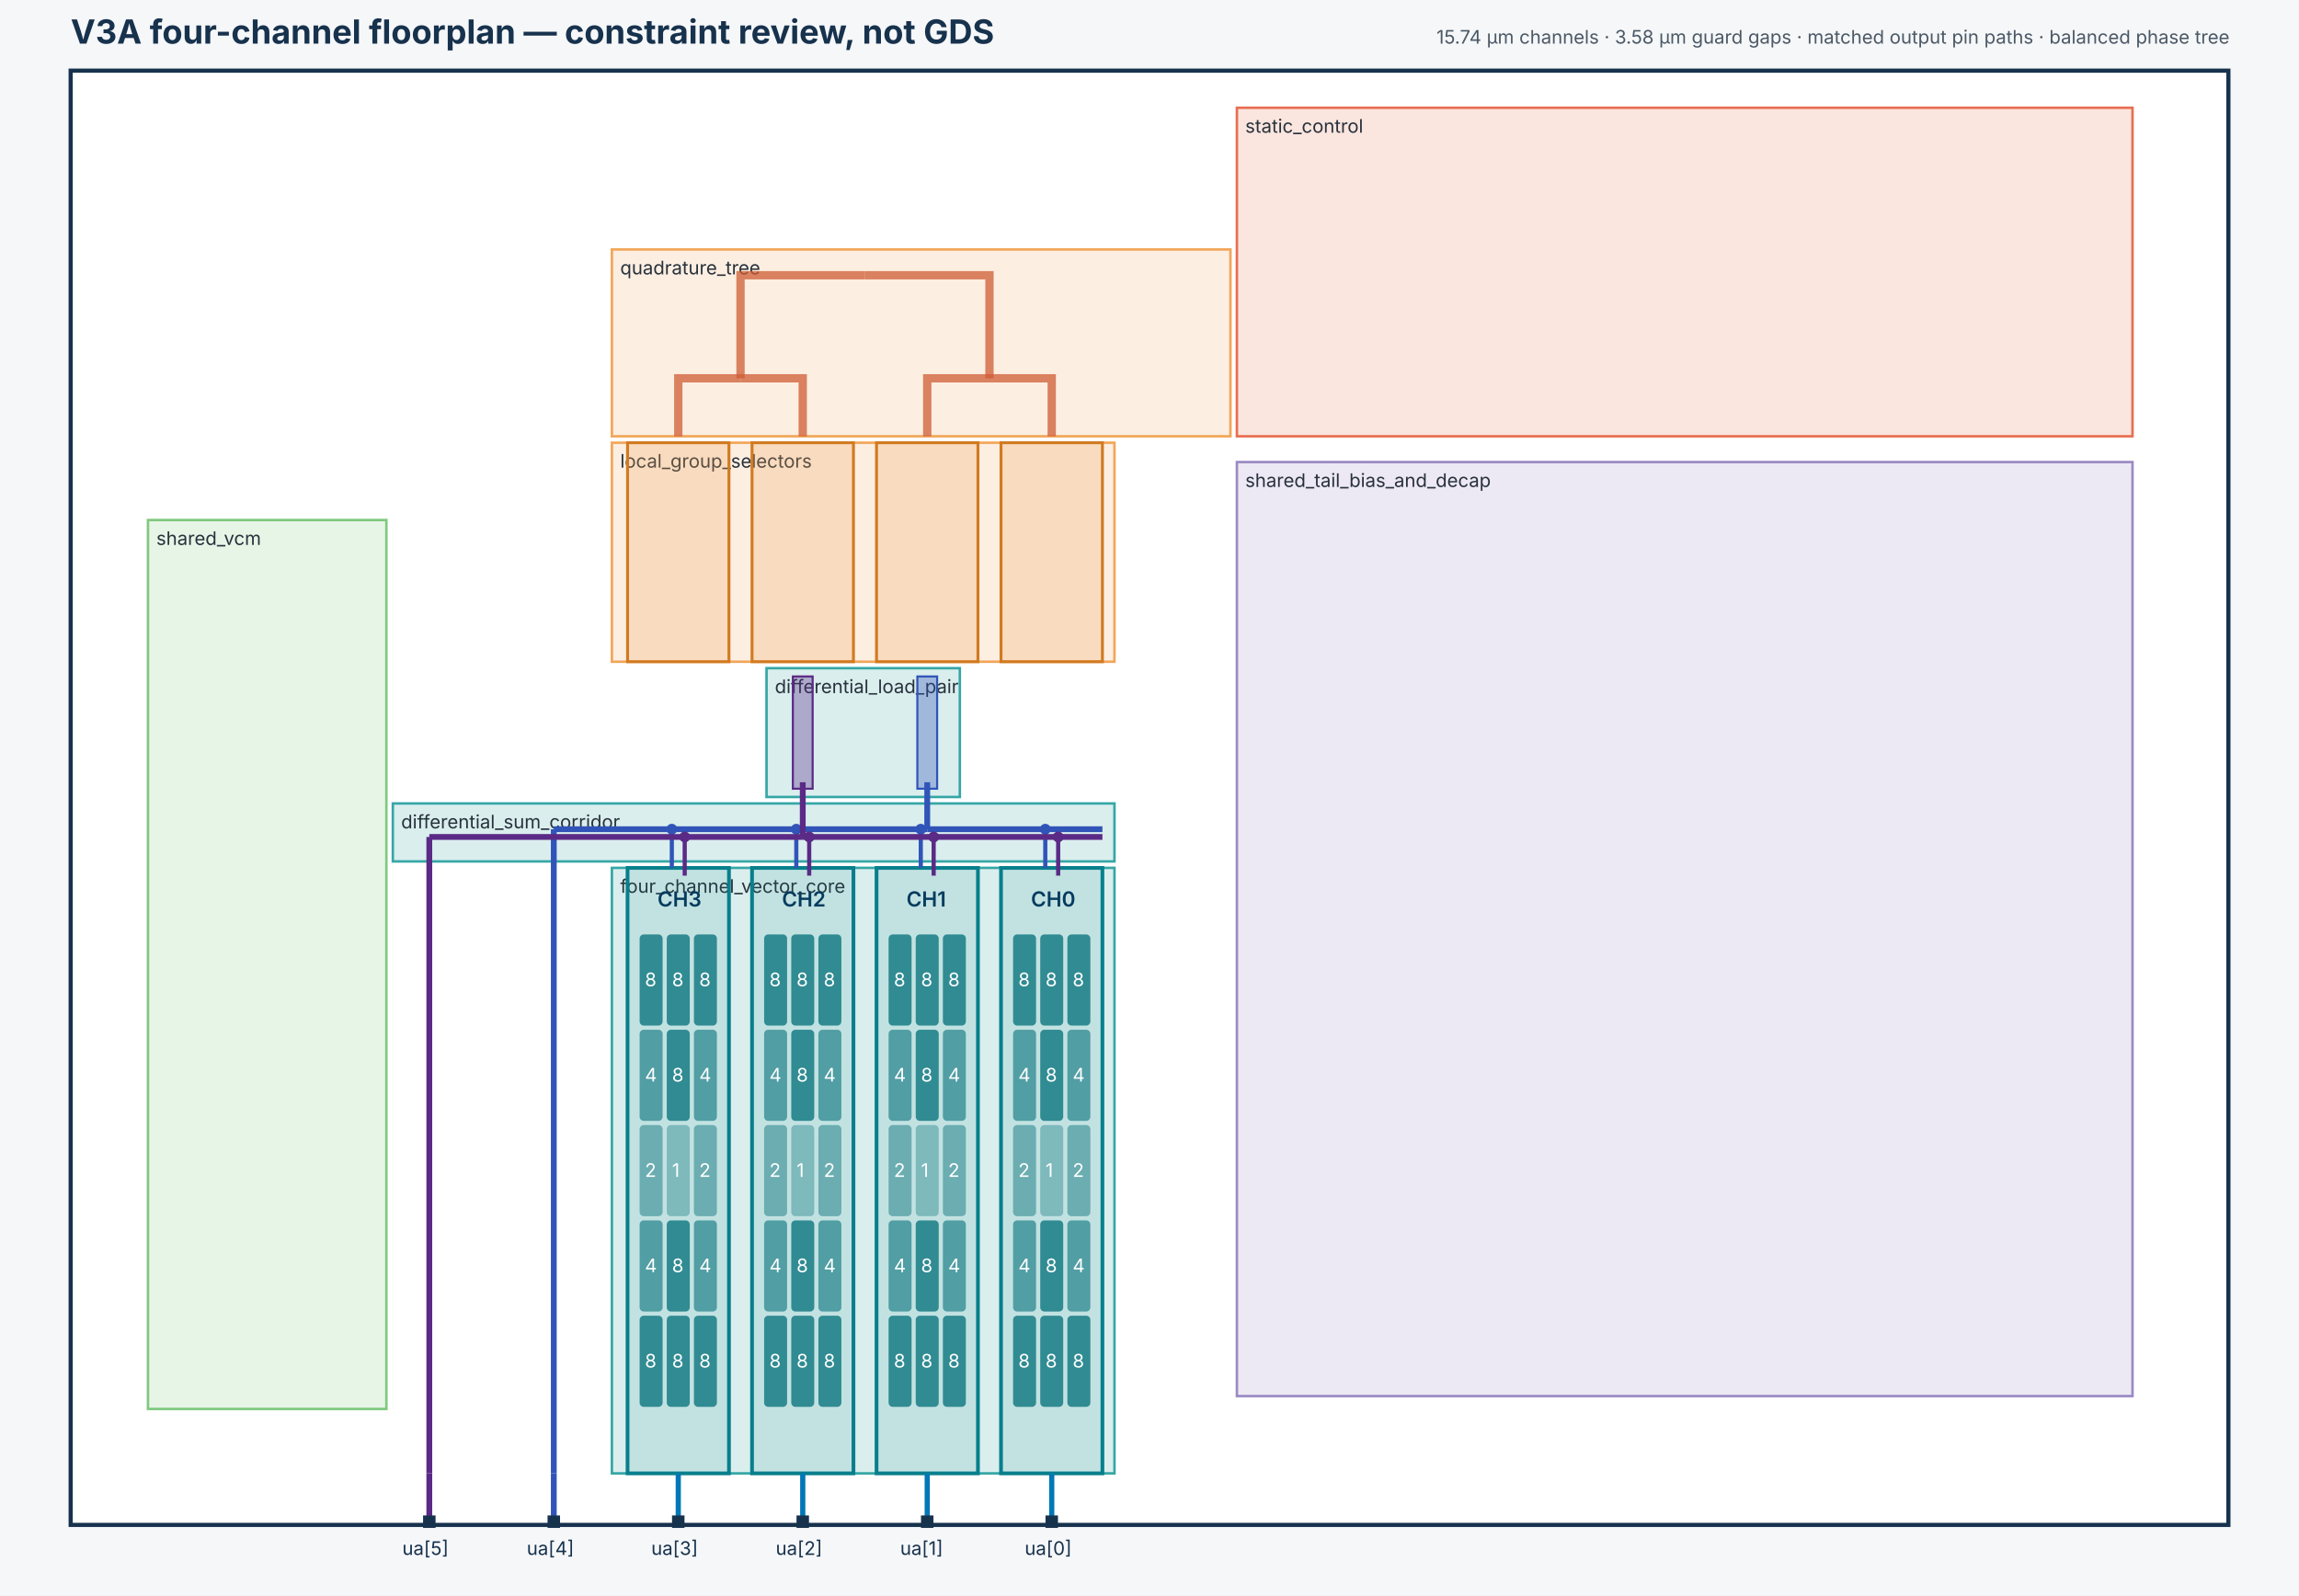
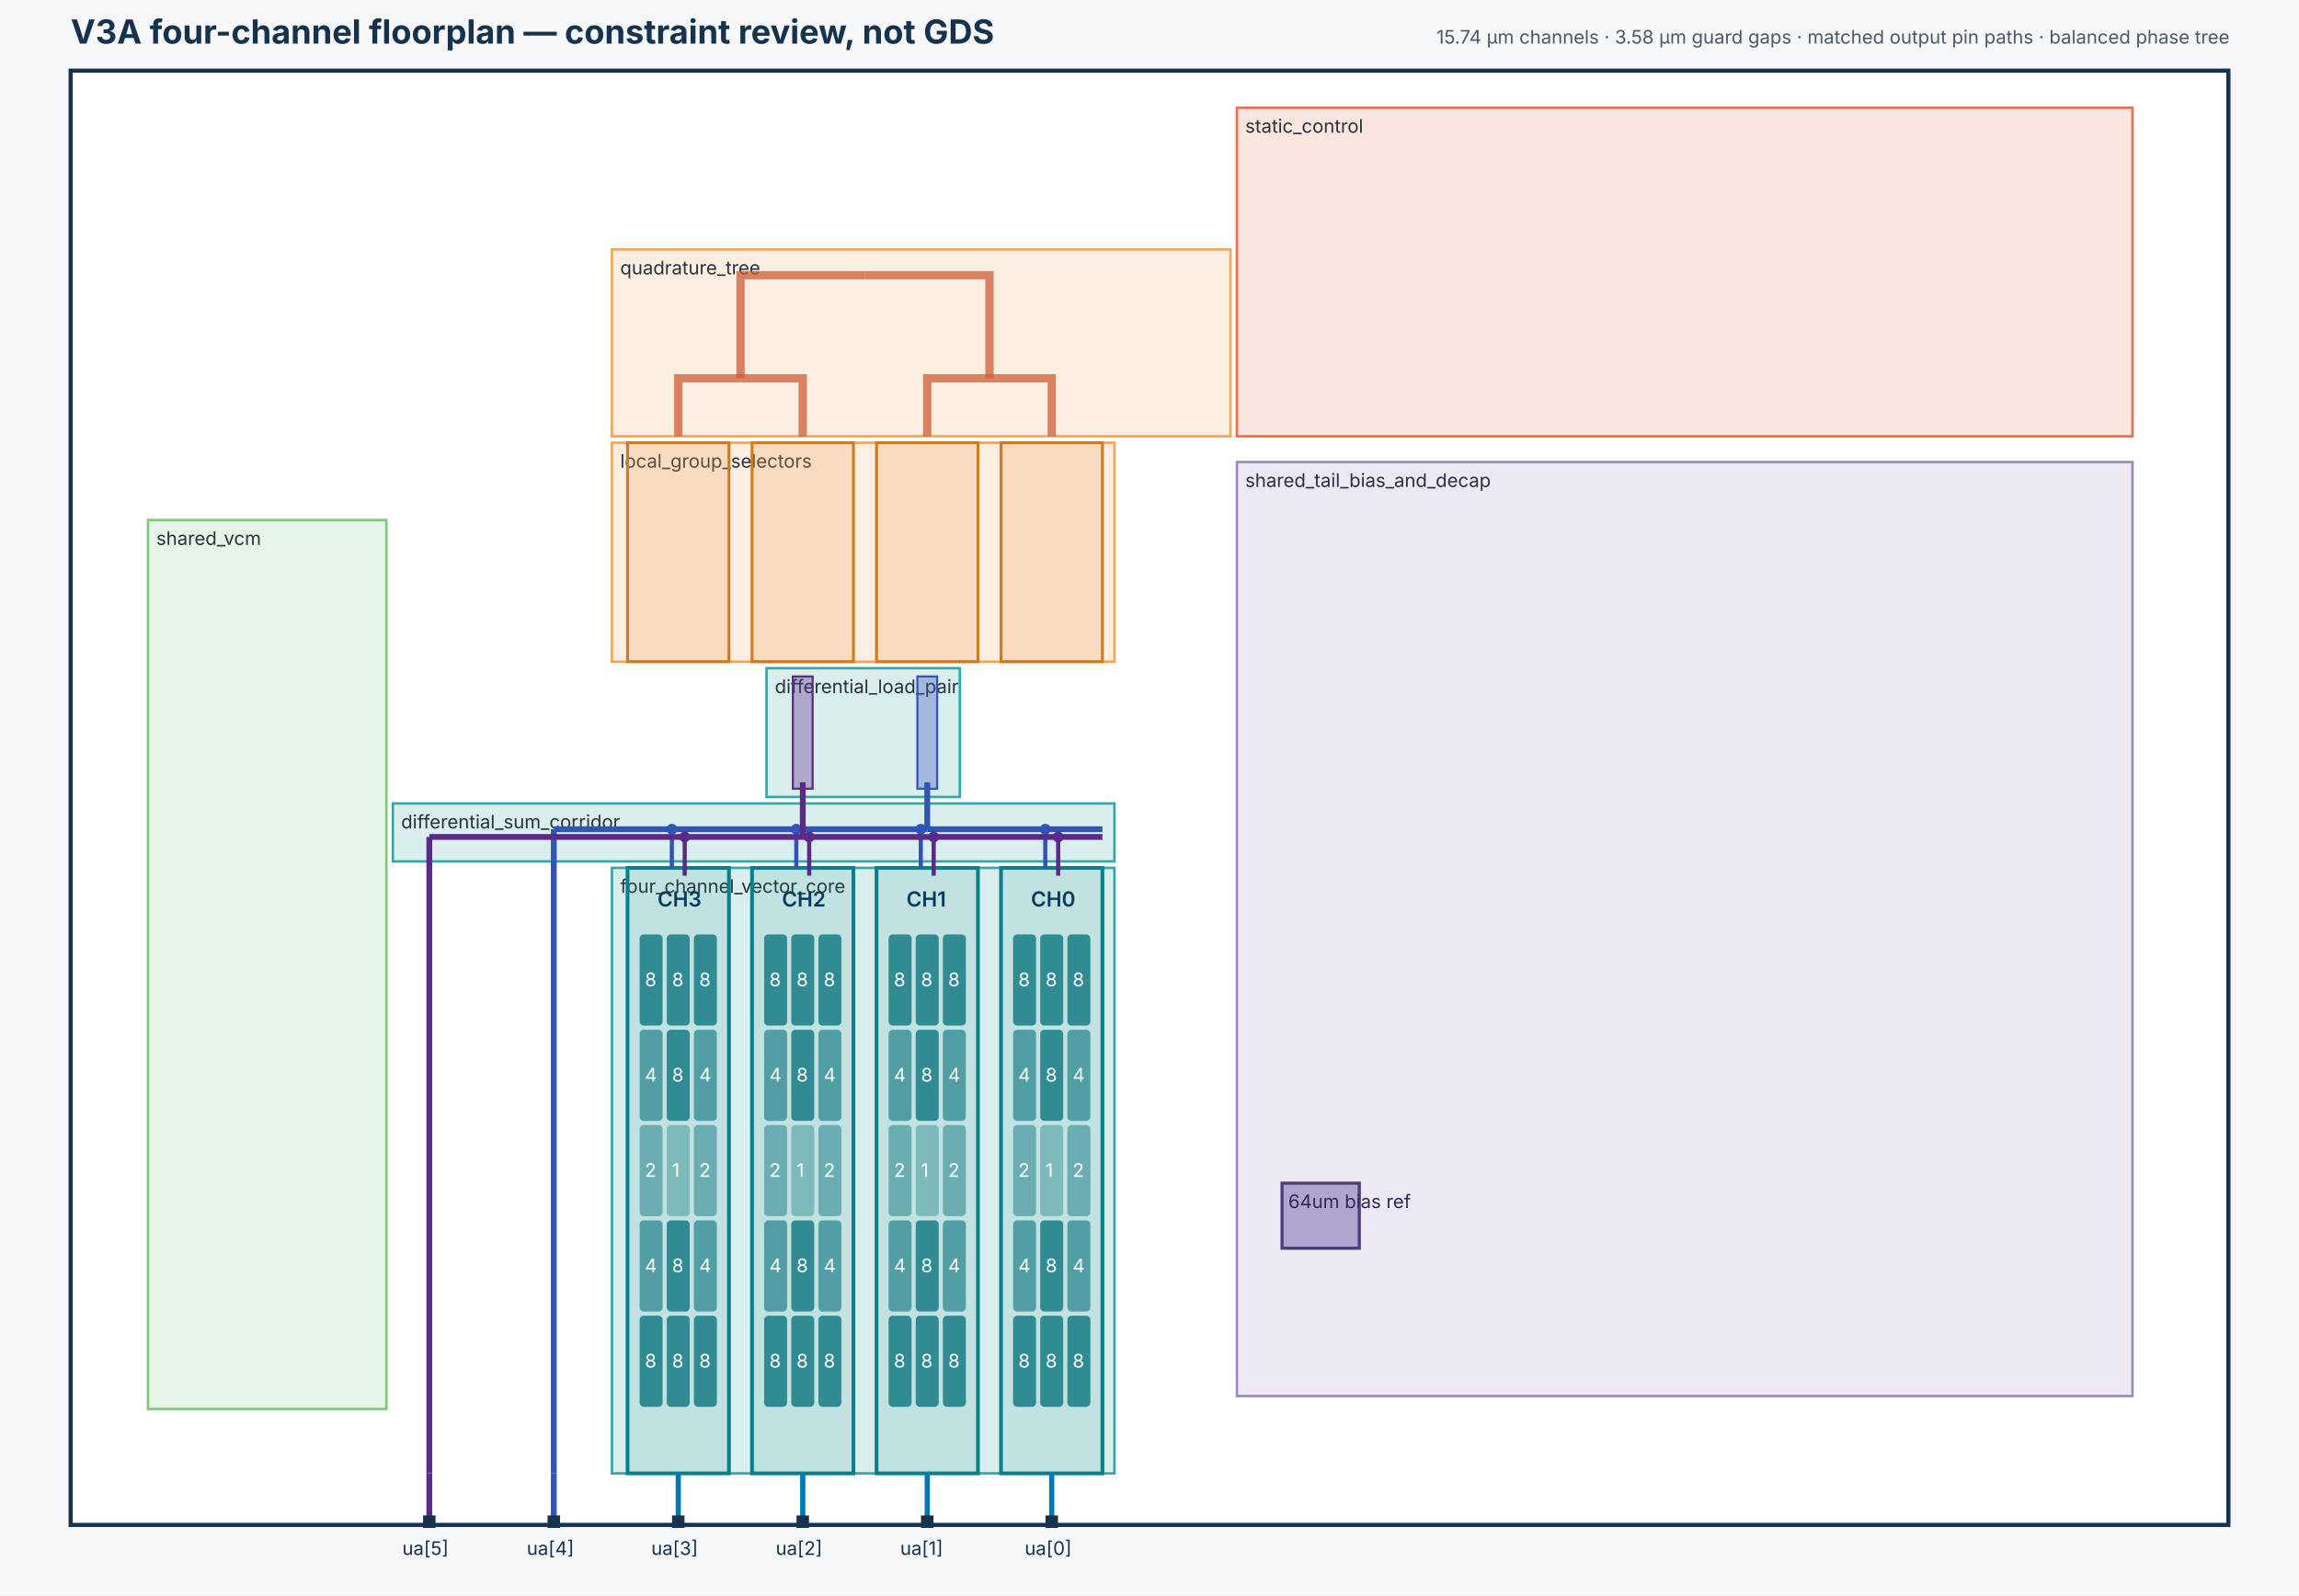
<svg xmlns="http://www.w3.org/2000/svg" width="1106.1" height="767.9" viewBox="0 0 1106.1 767.9">
  <rect width="100%" height="100%" fill="#f6f7f9" />
  <style>text{font-family:Inter,Arial,sans-serif}.small{font-size:9px}.label{font-size:10px;font-weight:600}.title{font-size:16px;font-weight:700}</style>
  <rect x="34.00" y="34.00" width="1038.13" height="699.86" fill="#fff" stroke="#17324d" stroke-width="2" />
  <rect x="71.20" y="250.26" width="114.70" height="427.80" fill="#7fc97f" fill-opacity="0.18" stroke="#7fc97f" stroke-width="1.2" />
  <text class="small" x="75.20" y="262.26" fill="#28323c">shared_vcm</text>
  <rect x="294.40" y="417.66" width="241.80" height="291.40" fill="#36a6a6" fill-opacity="0.18" stroke="#36a6a6" stroke-width="1.2" />
  <text class="small" x="298.40" y="429.66" fill="#28323c">four_channel_vector_core</text>
  <rect x="189.00" y="386.66" width="347.20" height="27.90" fill="#36a6a6" fill-opacity="0.18" stroke="#36a6a6" stroke-width="1.2" />
  <text class="small" x="193.00" y="398.66" fill="#28323c">differential_sum_corridor</text>
  <rect x="368.80" y="321.56" width="93.00" height="62.00" fill="#36a6a6" fill-opacity="0.18" stroke="#36a6a6" stroke-width="1.2" />
  <text class="small" x="372.80" y="333.56" fill="#28323c">differential_load_pair</text>
  <rect x="294.40" y="213.06" width="241.80" height="105.40" fill="#f2a65a" fill-opacity="0.18" stroke="#f2a65a" stroke-width="1.2" />
  <text class="small" x="298.40" y="225.06" fill="#28323c">local_group_selectors</text>
  <rect x="294.40" y="120.06" width="297.60" height="89.90" fill="#f2a65a" fill-opacity="0.18" stroke="#f2a65a" stroke-width="1.2" />
  <text class="small" x="298.40" y="132.06" fill="#28323c">quadrature_tree</text>
  <rect x="595.10" y="51.86" width="430.90" height="158.10" fill="#e76f51" fill-opacity="0.18" stroke="#e76f51" stroke-width="1.2" />
  <text class="small" x="599.10" y="63.86" fill="#28323c">static_control</text>
  <rect x="595.10" y="222.36" width="430.90" height="449.50" fill="#9b8ac4" fill-opacity="0.18" stroke="#9b8ac4" stroke-width="1.2" />
  <text class="small" x="599.10" y="234.36" fill="#28323c">shared_tail_bias_and_decap</text>
  <rect x="481.61" y="417.69" width="48.79" height="291.37" fill="#118c8b" fill-opacity="0.12" stroke="#087f8c" stroke-width="1.8" />
  <rect x="487.41" y="449.69" width="11.06" height="43.87" rx="2" fill="#006d77" fill-opacity="0.75" />
  <text class="small" x="489.94" y="474.62" fill="#fff">8</text>
  <rect x="500.48" y="449.69" width="11.06" height="43.87" rx="2" fill="#006d77" fill-opacity="0.75" />
  <text class="small" x="503.01" y="474.62" fill="#fff">8</text>
  <rect x="513.54" y="449.69" width="11.06" height="43.87" rx="2" fill="#006d77" fill-opacity="0.75" />
  <text class="small" x="516.07" y="474.62" fill="#fff">8</text>
  <rect x="487.41" y="495.56" width="11.06" height="43.87" rx="2" fill="#006d77" fill-opacity="0.58" />
  <text class="small" x="489.94" y="520.50" fill="#fff">4</text>
  <rect x="500.48" y="495.56" width="11.06" height="43.87" rx="2" fill="#006d77" fill-opacity="0.75" />
  <text class="small" x="503.01" y="520.50" fill="#fff">8</text>
  <rect x="513.54" y="495.56" width="11.06" height="43.87" rx="2" fill="#006d77" fill-opacity="0.58" />
  <text class="small" x="516.07" y="520.50" fill="#fff">4</text>
  <rect x="487.41" y="541.43" width="11.06" height="43.87" rx="2" fill="#006d77" fill-opacity="0.45" />
  <text class="small" x="489.94" y="566.37" fill="#fff">2</text>
  <rect x="500.48" y="541.43" width="11.06" height="43.87" rx="2" fill="#006d77" fill-opacity="0.35" />
  <text class="small" x="503.01" y="566.37" fill="#fff">1</text>
  <rect x="513.54" y="541.43" width="11.06" height="43.87" rx="2" fill="#006d77" fill-opacity="0.45" />
  <text class="small" x="516.07" y="566.37" fill="#fff">2</text>
  <rect x="487.41" y="587.31" width="11.06" height="43.87" rx="2" fill="#006d77" fill-opacity="0.58" />
  <text class="small" x="489.94" y="612.25" fill="#fff">4</text>
  <rect x="500.48" y="587.31" width="11.06" height="43.87" rx="2" fill="#006d77" fill-opacity="0.75" />
  <text class="small" x="503.01" y="612.25" fill="#fff">8</text>
  <rect x="513.54" y="587.31" width="11.06" height="43.87" rx="2" fill="#006d77" fill-opacity="0.58" />
  <text class="small" x="516.07" y="612.25" fill="#fff">4</text>
  <rect x="487.41" y="633.18" width="11.06" height="43.87" rx="2" fill="#006d77" fill-opacity="0.75" />
  <text class="small" x="489.94" y="658.12" fill="#fff">8</text>
  <rect x="500.48" y="633.18" width="11.06" height="43.87" rx="2" fill="#006d77" fill-opacity="0.75" />
  <text class="small" x="503.01" y="658.12" fill="#fff">8</text>
  <rect x="513.54" y="633.18" width="11.06" height="43.87" rx="2" fill="#006d77" fill-opacity="0.75" />
  <text class="small" x="516.07" y="658.12" fill="#fff">8</text>
  <rect x="481.61" y="213.06" width="48.79" height="105.40" fill="#f2a65a" fill-opacity="0.25" stroke="#d17b21" stroke-width="1.4" />
  <text class="label" x="496.01" y="436.26" fill="#053c5e">CH0</text>
  <path d="M 506.01 732.31 L 506.01 709.06" stroke="#0077b6" stroke-width="2.5" fill="none" />
  <rect x="421.72" y="417.69" width="48.79" height="291.37" fill="#118c8b" fill-opacity="0.12" stroke="#087f8c" stroke-width="1.8" />
  <rect x="427.52" y="449.69" width="11.06" height="43.87" rx="2" fill="#006d77" fill-opacity="0.75" />
  <text class="small" x="430.05" y="474.62" fill="#fff">8</text>
  <rect x="440.58" y="449.69" width="11.06" height="43.87" rx="2" fill="#006d77" fill-opacity="0.75" />
  <text class="small" x="443.11" y="474.62" fill="#fff">8</text>
  <rect x="453.64" y="449.69" width="11.06" height="43.87" rx="2" fill="#006d77" fill-opacity="0.75" />
  <text class="small" x="456.18" y="474.62" fill="#fff">8</text>
  <rect x="427.52" y="495.56" width="11.06" height="43.87" rx="2" fill="#006d77" fill-opacity="0.58" />
  <text class="small" x="430.05" y="520.50" fill="#fff">4</text>
  <rect x="440.58" y="495.56" width="11.06" height="43.87" rx="2" fill="#006d77" fill-opacity="0.75" />
  <text class="small" x="443.11" y="520.50" fill="#fff">8</text>
  <rect x="453.64" y="495.56" width="11.06" height="43.87" rx="2" fill="#006d77" fill-opacity="0.58" />
  <text class="small" x="456.18" y="520.50" fill="#fff">4</text>
  <rect x="427.52" y="541.43" width="11.06" height="43.87" rx="2" fill="#006d77" fill-opacity="0.45" />
  <text class="small" x="430.05" y="566.37" fill="#fff">2</text>
  <rect x="440.58" y="541.43" width="11.06" height="43.87" rx="2" fill="#006d77" fill-opacity="0.35" />
  <text class="small" x="443.11" y="566.37" fill="#fff">1</text>
  <rect x="453.64" y="541.43" width="11.06" height="43.87" rx="2" fill="#006d77" fill-opacity="0.45" />
  <text class="small" x="456.18" y="566.37" fill="#fff">2</text>
  <rect x="427.52" y="587.31" width="11.06" height="43.87" rx="2" fill="#006d77" fill-opacity="0.58" />
  <text class="small" x="430.05" y="612.25" fill="#fff">4</text>
  <rect x="440.58" y="587.31" width="11.06" height="43.87" rx="2" fill="#006d77" fill-opacity="0.75" />
  <text class="small" x="443.11" y="612.25" fill="#fff">8</text>
  <rect x="453.64" y="587.31" width="11.06" height="43.87" rx="2" fill="#006d77" fill-opacity="0.58" />
  <text class="small" x="456.18" y="612.25" fill="#fff">4</text>
  <rect x="427.52" y="633.18" width="11.06" height="43.87" rx="2" fill="#006d77" fill-opacity="0.75" />
  <text class="small" x="430.05" y="658.12" fill="#fff">8</text>
  <rect x="440.58" y="633.18" width="11.06" height="43.87" rx="2" fill="#006d77" fill-opacity="0.75" />
  <text class="small" x="443.11" y="658.12" fill="#fff">8</text>
  <rect x="453.64" y="633.18" width="11.06" height="43.87" rx="2" fill="#006d77" fill-opacity="0.75" />
  <text class="small" x="456.18" y="658.12" fill="#fff">8</text>
  <rect x="421.72" y="213.06" width="48.79" height="105.40" fill="#f2a65a" fill-opacity="0.25" stroke="#d17b21" stroke-width="1.4" />
  <text class="label" x="436.11" y="436.26" fill="#053c5e">CH1</text>
  <path d="M 446.11 732.31 L 446.11 709.06" stroke="#0077b6" stroke-width="2.5" fill="none" />
  <rect x="361.82" y="417.69" width="48.79" height="291.37" fill="#118c8b" fill-opacity="0.12" stroke="#087f8c" stroke-width="1.8" />
  <rect x="367.63" y="449.69" width="11.06" height="43.87" rx="2" fill="#006d77" fill-opacity="0.75" />
  <text class="small" x="370.16" y="474.62" fill="#fff">8</text>
  <rect x="380.69" y="449.69" width="11.06" height="43.87" rx="2" fill="#006d77" fill-opacity="0.75" />
  <text class="small" x="383.22" y="474.62" fill="#fff">8</text>
  <rect x="393.75" y="449.69" width="11.06" height="43.87" rx="2" fill="#006d77" fill-opacity="0.75" />
  <text class="small" x="396.28" y="474.62" fill="#fff">8</text>
  <rect x="367.63" y="495.56" width="11.06" height="43.87" rx="2" fill="#006d77" fill-opacity="0.58" />
  <text class="small" x="370.16" y="520.50" fill="#fff">4</text>
  <rect x="380.69" y="495.56" width="11.06" height="43.87" rx="2" fill="#006d77" fill-opacity="0.75" />
  <text class="small" x="383.22" y="520.50" fill="#fff">8</text>
  <rect x="393.75" y="495.56" width="11.06" height="43.87" rx="2" fill="#006d77" fill-opacity="0.58" />
  <text class="small" x="396.28" y="520.50" fill="#fff">4</text>
  <rect x="367.63" y="541.43" width="11.06" height="43.87" rx="2" fill="#006d77" fill-opacity="0.45" />
  <text class="small" x="370.16" y="566.37" fill="#fff">2</text>
  <rect x="380.69" y="541.43" width="11.06" height="43.87" rx="2" fill="#006d77" fill-opacity="0.35" />
  <text class="small" x="383.22" y="566.37" fill="#fff">1</text>
  <rect x="393.75" y="541.43" width="11.06" height="43.87" rx="2" fill="#006d77" fill-opacity="0.45" />
  <text class="small" x="396.28" y="566.37" fill="#fff">2</text>
  <rect x="367.63" y="587.31" width="11.06" height="43.87" rx="2" fill="#006d77" fill-opacity="0.58" />
  <text class="small" x="370.16" y="612.25" fill="#fff">4</text>
  <rect x="380.69" y="587.31" width="11.06" height="43.87" rx="2" fill="#006d77" fill-opacity="0.75" />
  <text class="small" x="383.22" y="612.25" fill="#fff">8</text>
  <rect x="393.75" y="587.31" width="11.06" height="43.87" rx="2" fill="#006d77" fill-opacity="0.58" />
  <text class="small" x="396.28" y="612.25" fill="#fff">4</text>
  <rect x="367.63" y="633.18" width="11.06" height="43.87" rx="2" fill="#006d77" fill-opacity="0.75" />
  <text class="small" x="370.16" y="658.12" fill="#fff">8</text>
  <rect x="380.69" y="633.18" width="11.06" height="43.87" rx="2" fill="#006d77" fill-opacity="0.75" />
  <text class="small" x="383.22" y="658.12" fill="#fff">8</text>
  <rect x="393.75" y="633.18" width="11.06" height="43.87" rx="2" fill="#006d77" fill-opacity="0.75" />
  <text class="small" x="396.28" y="658.12" fill="#fff">8</text>
  <rect x="361.82" y="213.06" width="48.79" height="105.40" fill="#f2a65a" fill-opacity="0.25" stroke="#d17b21" stroke-width="1.4" />
  <text class="label" x="376.22" y="436.26" fill="#053c5e">CH2</text>
  <path d="M 386.22 732.31 L 386.22 709.06" stroke="#0077b6" stroke-width="2.5" fill="none" />
  <rect x="301.93" y="417.69" width="48.79" height="291.37" fill="#118c8b" fill-opacity="0.12" stroke="#087f8c" stroke-width="1.8" />
  <rect x="307.74" y="449.69" width="11.06" height="43.87" rx="2" fill="#006d77" fill-opacity="0.75" />
  <text class="small" x="310.27" y="474.62" fill="#fff">8</text>
  <rect x="320.80" y="449.69" width="11.06" height="43.87" rx="2" fill="#006d77" fill-opacity="0.75" />
  <text class="small" x="323.33" y="474.62" fill="#fff">8</text>
  <rect x="333.86" y="449.69" width="11.06" height="43.87" rx="2" fill="#006d77" fill-opacity="0.75" />
  <text class="small" x="336.39" y="474.62" fill="#fff">8</text>
  <rect x="307.74" y="495.56" width="11.06" height="43.87" rx="2" fill="#006d77" fill-opacity="0.58" />
  <text class="small" x="310.27" y="520.50" fill="#fff">4</text>
  <rect x="320.80" y="495.56" width="11.06" height="43.87" rx="2" fill="#006d77" fill-opacity="0.75" />
  <text class="small" x="323.33" y="520.50" fill="#fff">8</text>
  <rect x="333.86" y="495.56" width="11.06" height="43.87" rx="2" fill="#006d77" fill-opacity="0.58" />
  <text class="small" x="336.39" y="520.50" fill="#fff">4</text>
  <rect x="307.74" y="541.43" width="11.06" height="43.87" rx="2" fill="#006d77" fill-opacity="0.45" />
  <text class="small" x="310.27" y="566.37" fill="#fff">2</text>
  <rect x="320.80" y="541.43" width="11.06" height="43.87" rx="2" fill="#006d77" fill-opacity="0.35" />
  <text class="small" x="323.33" y="566.37" fill="#fff">1</text>
  <rect x="333.86" y="541.43" width="11.06" height="43.87" rx="2" fill="#006d77" fill-opacity="0.45" />
  <text class="small" x="336.39" y="566.37" fill="#fff">2</text>
  <rect x="307.74" y="587.31" width="11.06" height="43.87" rx="2" fill="#006d77" fill-opacity="0.58" />
  <text class="small" x="310.27" y="612.25" fill="#fff">4</text>
  <rect x="320.80" y="587.31" width="11.06" height="43.87" rx="2" fill="#006d77" fill-opacity="0.75" />
  <text class="small" x="323.33" y="612.25" fill="#fff">8</text>
  <rect x="333.86" y="587.31" width="11.06" height="43.87" rx="2" fill="#006d77" fill-opacity="0.58" />
  <text class="small" x="336.39" y="612.25" fill="#fff">4</text>
  <rect x="307.74" y="633.18" width="11.06" height="43.87" rx="2" fill="#006d77" fill-opacity="0.75" />
  <text class="small" x="310.27" y="658.12" fill="#fff">8</text>
  <rect x="320.80" y="633.18" width="11.06" height="43.87" rx="2" fill="#006d77" fill-opacity="0.75" />
  <text class="small" x="323.33" y="658.12" fill="#fff">8</text>
  <rect x="333.86" y="633.18" width="11.06" height="43.87" rx="2" fill="#006d77" fill-opacity="0.75" />
  <text class="small" x="336.39" y="658.12" fill="#fff">8</text>
  <rect x="301.93" y="213.06" width="48.79" height="105.40" fill="#f2a65a" fill-opacity="0.25" stroke="#d17b21" stroke-width="1.4" />
  <text class="label" x="316.33" y="436.26" fill="#053c5e">CH3</text>
  <path d="M 326.33 732.31 L 326.33 709.06" stroke="#0077b6" stroke-width="2.5" fill="none" />
  <path d="M 446.11 376.46 L 446.11 399.06" stroke="#3154b8" stroke-width="2.8" fill="none" />
  <path d="M 446.11 399.06 L 266.44 399.06" stroke="#3154b8" stroke-width="2.8" fill="none" />
  <path d="M 266.44 399.06 L 266.44 709.06" stroke="#3154b8" stroke-width="2.8" fill="none" />
  <path d="M 266.44 709.06 L 266.44 732.31" stroke="#3154b8" stroke-width="2.8" fill="none" />
  <path d="M 446.11 399.06 L 530.40 399.06" stroke="#3154b8" stroke-width="2.8" fill="none" />
  <path d="M 502.91 417.69 L 502.91 399.06" stroke="#3154b8" stroke-width="2.0" fill="none" />
  <circle cx="502.91" cy="399.06" r="2.6" fill="#3154b8" />
  <path d="M 443.01 417.69 L 443.01 399.06" stroke="#3154b8" stroke-width="2.0" fill="none" />
  <circle cx="443.01" cy="399.06" r="2.6" fill="#3154b8" />
  <path d="M 383.12 417.69 L 383.12 399.06" stroke="#3154b8" stroke-width="2.0" fill="none" />
  <circle cx="383.12" cy="399.06" r="2.6" fill="#3154b8" />
  <path d="M 323.23 417.69 L 323.23 399.06" stroke="#3154b8" stroke-width="2.0" fill="none" />
  <circle cx="323.23" cy="399.06" r="2.6" fill="#3154b8" />
  <rect x="441.36" y="325.54" width="9.52" height="54.03" fill="#3154b8" fill-opacity="0.35" stroke="#3154b8" />
  <path d="M 386.22 376.46 L 386.22 402.78" stroke="#5b2a86" stroke-width="2.8" fill="none" />
  <path d="M 386.22 402.78 L 206.55 402.78" stroke="#5b2a86" stroke-width="2.8" fill="none" />
  <path d="M 206.55 402.78 L 206.55 709.06" stroke="#5b2a86" stroke-width="2.8" fill="none" />
  <path d="M 206.55 709.06 L 206.55 732.31" stroke="#5b2a86" stroke-width="2.8" fill="none" />
  <path d="M 386.22 402.78 L 530.40 402.78" stroke="#5b2a86" stroke-width="2.8" fill="none" />
  <path d="M 509.11 421.41 L 509.11 402.78" stroke="#5b2a86" stroke-width="2.0" fill="none" />
  <circle cx="509.11" cy="402.78" r="2.6" fill="#5b2a86" />
  <path d="M 449.21 421.41 L 449.21 402.78" stroke="#5b2a86" stroke-width="2.0" fill="none" />
  <circle cx="449.21" cy="402.78" r="2.6" fill="#5b2a86" />
  <path d="M 389.32 421.41 L 389.32 402.78" stroke="#5b2a86" stroke-width="2.0" fill="none" />
  <circle cx="389.32" cy="402.78" r="2.6" fill="#5b2a86" />
  <path d="M 329.43 421.41 L 329.43 402.78" stroke="#5b2a86" stroke-width="2.0" fill="none" />
  <circle cx="329.43" cy="402.78" r="2.6" fill="#5b2a86" />
  <rect x="381.46" y="325.54" width="9.52" height="54.03" fill="#5b2a86" fill-opacity="0.35" stroke="#5b2a86" />
  <path d="M 416.17 132.46 L 356.28 132.46 L 356.28 182.06" stroke="#cf5c36" stroke-width="4" fill="none" opacity=".75" />
  <path d="M 356.28 182.06 L 326.33 182.06 L 326.33 209.96" stroke="#cf5c36" stroke-width="4" fill="none" opacity=".75" />
  <path d="M 356.28 182.06 L 386.22 182.06 L 386.22 209.96" stroke="#cf5c36" stroke-width="4" fill="none" opacity=".75" />
  <path d="M 416.17 132.46 L 476.06 132.46 L 476.06 182.06" stroke="#cf5c36" stroke-width="4" fill="none" opacity=".75" />
  <path d="M 476.06 182.06 L 446.11 182.06 L 446.11 209.96" stroke="#cf5c36" stroke-width="4" fill="none" opacity=".75" />
  <path d="M 476.06 182.06 L 506.01 182.06 L 506.01 209.96" stroke="#cf5c36" stroke-width="4" fill="none" opacity=".75" />
  <rect x="503.01" y="729.31" width="6" height="6" fill="#17324d" />
  <text class="small" x="493.01" y="748.31" fill="#17324d">ua[0]</text>
  <rect x="443.11" y="729.31" width="6" height="6" fill="#17324d" />
  <text class="small" x="433.11" y="748.31" fill="#17324d">ua[1]</text>
  <rect x="383.22" y="729.31" width="6" height="6" fill="#17324d" />
  <text class="small" x="373.22" y="748.31" fill="#17324d">ua[2]</text>
  <rect x="323.33" y="729.31" width="6" height="6" fill="#17324d" />
  <text class="small" x="313.33" y="748.31" fill="#17324d">ua[3]</text>
  <rect x="263.44" y="729.31" width="6" height="6" fill="#17324d" />
  <text class="small" x="253.44" y="748.31" fill="#17324d">ua[4]</text>
  <rect x="203.55" y="729.31" width="6" height="6" fill="#17324d" />
  <text class="small" x="193.55" y="748.31" fill="#17324d">ua[5]</text>
+   <rect x="616.82" y="569.40" width="37.17" height="31.31" fill="#6f5aa8" fill-opacity="0.48" stroke="#4d3d7a" stroke-width="1.5" />
+   <text class="small" x="619.82" y="581.40" fill="#34275a">64um bias ref</text>
  <text class="title" x="34.00" y="21" fill="#17324d">V3A four-channel floorplan — constraint review, not GDS</text>
  <text class="small" x="691.13" y="21" fill="#4b5966">15.74 µm channels · 3.58 µm guard gaps · matched output pin paths · balanced phase tree</text>
</svg>
